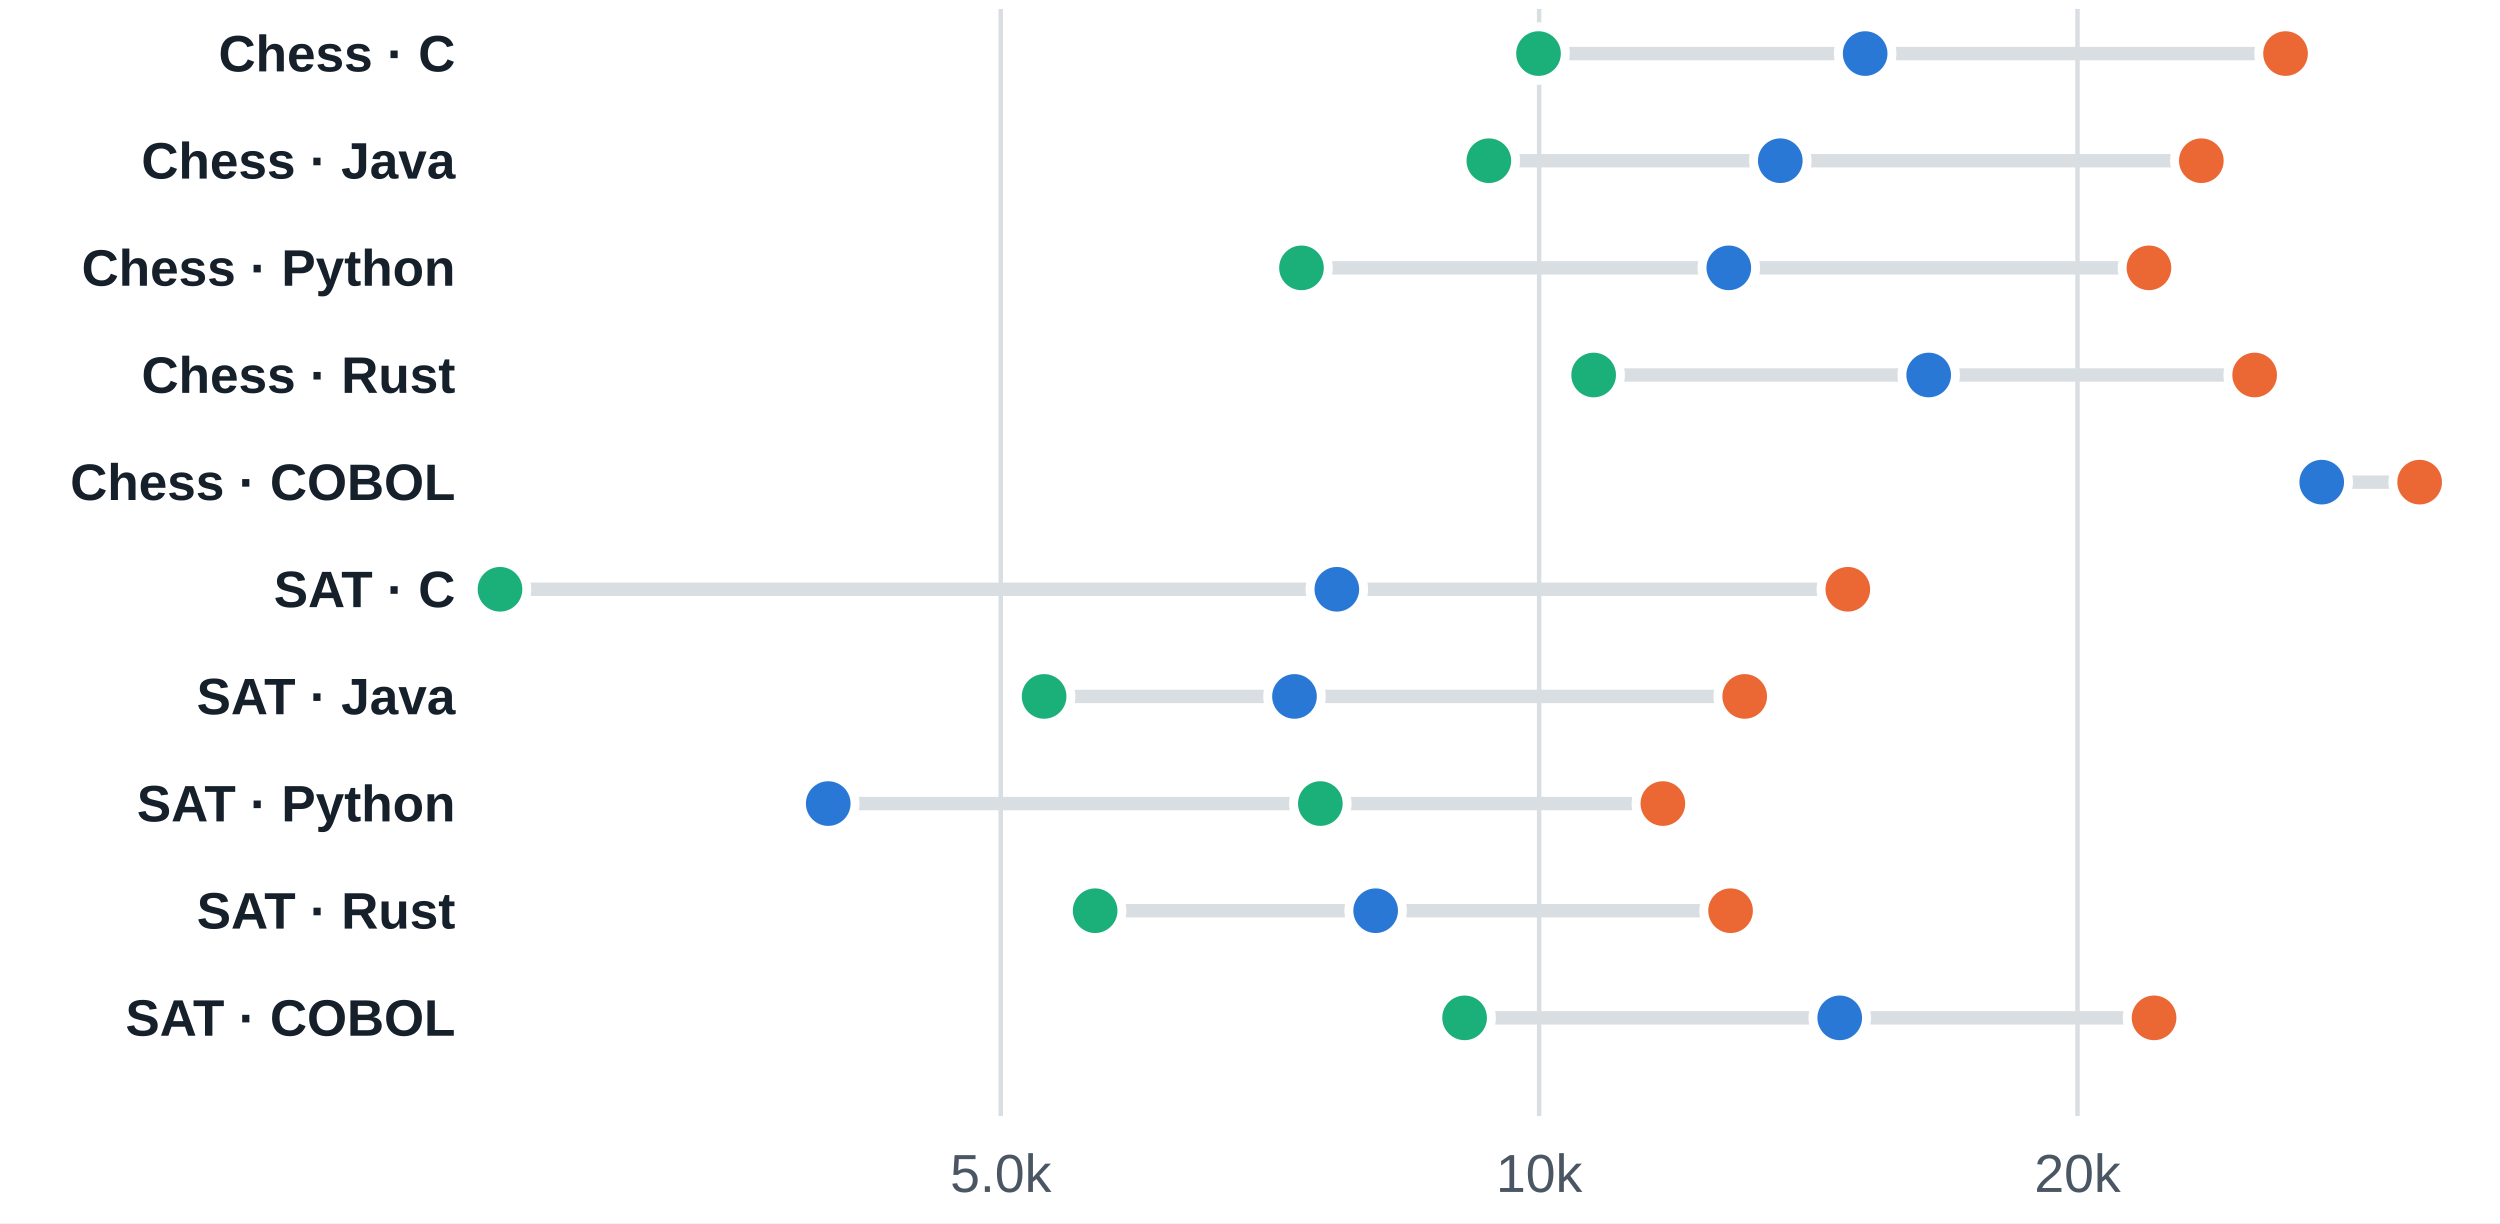
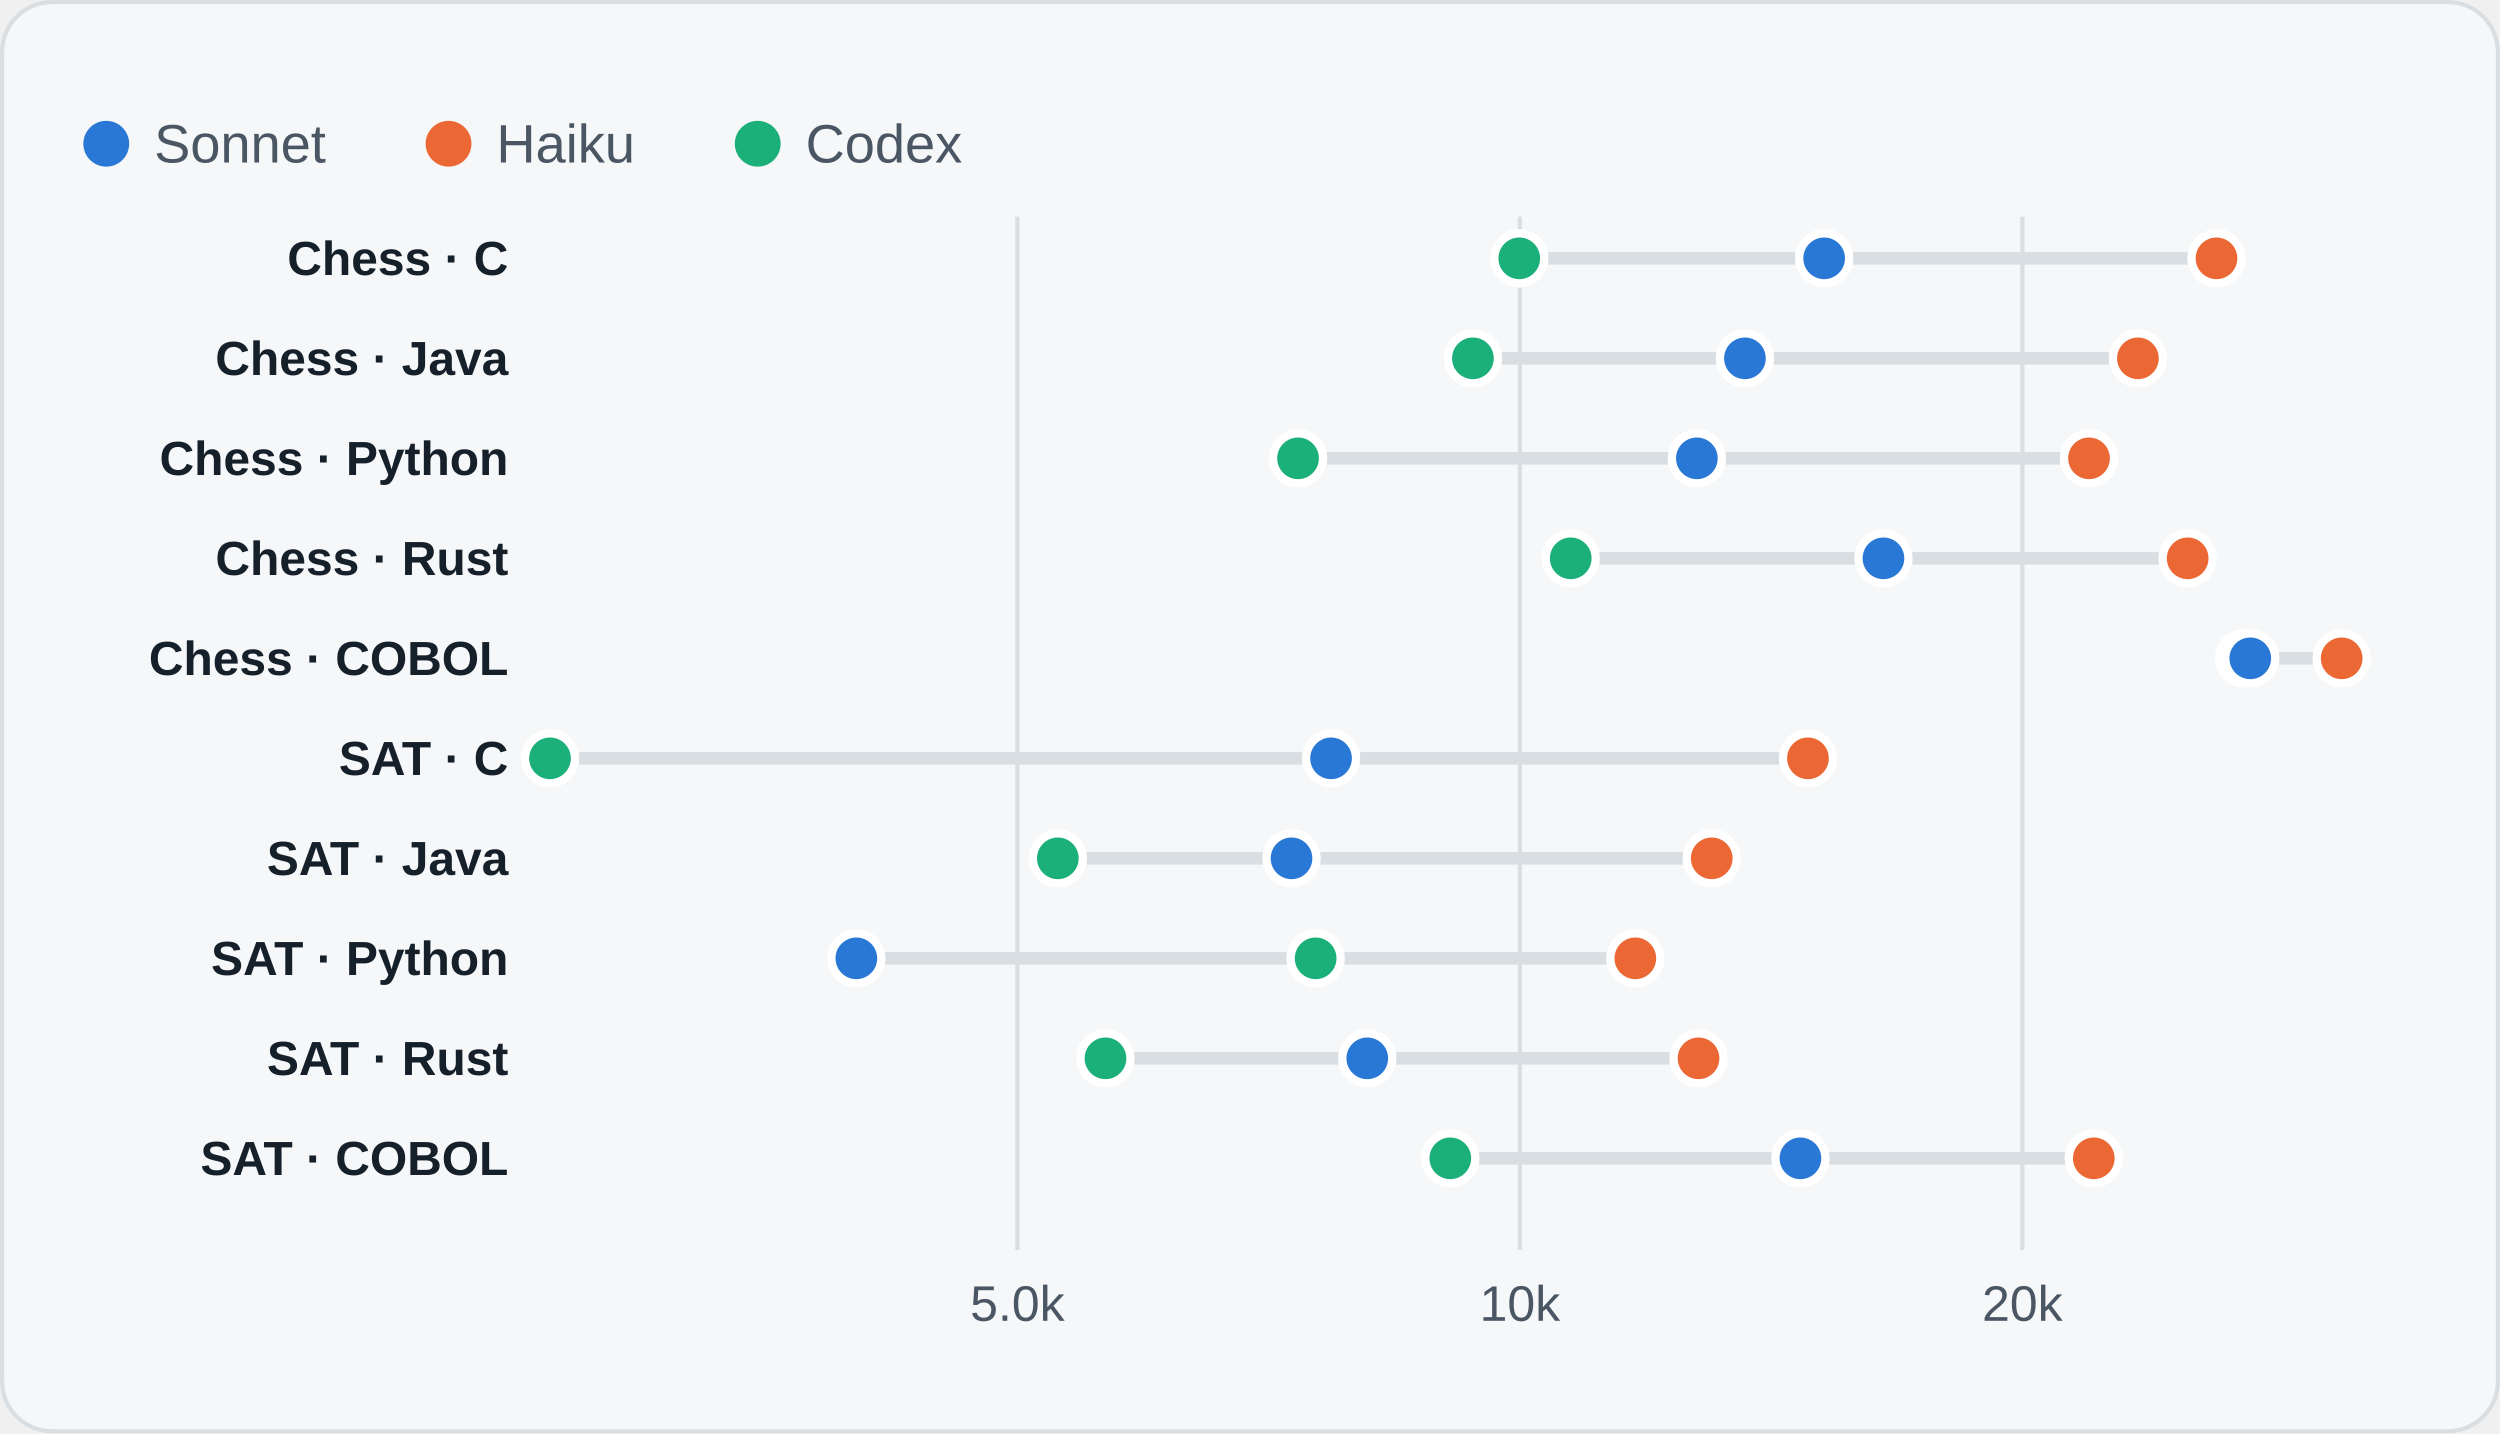
- <svg xmlns="http://www.w3.org/2000/svg" viewBox="0 0 560 274" width="560" height="274">
-   <rect x="0" y="0" width="560" height="274" fill="#ffffff" />
-   <line x1="224.172" x2="224.172" y1="2" y2="250" fill="rgb(0, 0, 0)" stroke="rgb(217, 222, 227)" stroke-width="1px" />
-   <text x="224.172" y="267" text-anchor="middle" fill="rgb(74, 86, 99)" font-family="Archivo, &quot;Helvetica Neue&quot;, Arial, sans-serif" font-size="12px" font-weight="400">5.0k</text>
-   <line x1="344.766" x2="344.766" y1="2" y2="250" fill="rgb(0, 0, 0)" stroke="rgb(217, 222, 227)" stroke-width="1px" />
-   <text x="344.766" y="267" text-anchor="middle" fill="rgb(74, 86, 99)" font-family="Archivo, &quot;Helvetica Neue&quot;, Arial, sans-serif" font-size="12px" font-weight="400">10k</text>
-   <line x1="465.36" x2="465.36" y1="2" y2="250" fill="rgb(0, 0, 0)" stroke="rgb(217, 222, 227)" stroke-width="1px" />
-   <text x="465.36" y="267" text-anchor="middle" fill="rgb(74, 86, 99)" font-family="Archivo, &quot;Helvetica Neue&quot;, Arial, sans-serif" font-size="12px" font-weight="400">20k</text>
-   <text x="102" y="16" text-anchor="end" fill="rgb(21, 32, 43)" font-family="Archivo, &quot;Helvetica Neue&quot;, Arial, sans-serif" font-size="11.5px" font-weight="600">Chess · C</text>
-   <line x1="344.627" x2="511.96" y1="12" y2="12" stroke="rgb(217, 222, 227)" stroke-width="3px" fill="rgb(0, 0, 0)" />
-   <circle cx="344.627" cy="12" r="6" fill="rgb(27, 175, 122)" stroke="rgb(255, 255, 255)" stroke-width="2px" />
-   <circle cx="417.796" cy="12" r="6" fill="rgb(42, 120, 214)" stroke="rgb(255, 255, 255)" stroke-width="2px" />
-   <circle cx="511.96" cy="12" r="6" fill="rgb(235, 104, 52)" stroke="rgb(255, 255, 255)" stroke-width="2px" />
-   <text x="102" y="40" text-anchor="end" fill="rgb(21, 32, 43)" font-family="Archivo, &quot;Helvetica Neue&quot;, Arial, sans-serif" font-size="11.5px" font-weight="600">Chess · Java</text>
-   <line x1="333.5" x2="493.099" y1="36" y2="36" stroke="rgb(217, 222, 227)" stroke-width="3px" fill="rgb(0, 0, 0)" />
-   <circle cx="333.5" cy="36" r="6" fill="rgb(27, 175, 122)" stroke="rgb(255, 255, 255)" stroke-width="2px" />
-   <circle cx="398.786" cy="36" r="6" fill="rgb(42, 120, 214)" stroke="rgb(255, 255, 255)" stroke-width="2px" />
-   <circle cx="493.099" cy="36" r="6" fill="rgb(235, 104, 52)" stroke="rgb(255, 255, 255)" stroke-width="2px" />
-   <text x="102" y="64" text-anchor="end" fill="rgb(21, 32, 43)" font-family="Archivo, &quot;Helvetica Neue&quot;, Arial, sans-serif" font-size="11.5px" font-weight="600">Chess · Python</text>
-   <line x1="291.531" x2="481.364" y1="60" y2="60" stroke="rgb(217, 222, 227)" stroke-width="3px" fill="rgb(0, 0, 0)" />
-   <circle cx="291.531" cy="60" r="6" fill="rgb(27, 175, 122)" stroke="rgb(255, 255, 255)" stroke-width="2px" />
-   <circle cx="387.252" cy="60" r="6" fill="rgb(42, 120, 214)" stroke="rgb(255, 255, 255)" stroke-width="2px" />
-   <circle cx="481.364" cy="60" r="6" fill="rgb(235, 104, 52)" stroke="rgb(255, 255, 255)" stroke-width="2px" />
-   <text x="102" y="88" text-anchor="end" fill="rgb(21, 32, 43)" font-family="Archivo, &quot;Helvetica Neue&quot;, Arial, sans-serif" font-size="11.5px" font-weight="600">Chess · Rust</text>
-   <line x1="356.976" x2="505.043" y1="84" y2="84" stroke="rgb(217, 222, 227)" stroke-width="3px" fill="rgb(0, 0, 0)" />
-   <circle cx="356.976" cy="84" r="6" fill="rgb(27, 175, 122)" stroke="rgb(255, 255, 255)" stroke-width="2px" />
-   <circle cx="432.028" cy="84" r="6" fill="rgb(42, 120, 214)" stroke="rgb(255, 255, 255)" stroke-width="2px" />
-   <circle cx="505.043" cy="84" r="6" fill="rgb(235, 104, 52)" stroke="rgb(255, 255, 255)" stroke-width="2px" />
-   <text x="102" y="112" text-anchor="end" fill="rgb(21, 32, 43)" font-family="Archivo, &quot;Helvetica Neue&quot;, Arial, sans-serif" font-size="11.5px" font-weight="600">Chess · COBOL</text>
-   <line x1="518.568" x2="542" y1="108" y2="108" stroke="rgb(217, 222, 227)" stroke-width="3px" fill="rgb(0, 0, 0)" />
-   <circle cx="518.568" cy="108" r="6" fill="rgb(27, 175, 122)" stroke="rgb(255, 255, 255)" stroke-width="2px" />
-   <circle cx="520.067" cy="108" r="6" fill="rgb(42, 120, 214)" stroke="rgb(255, 255, 255)" stroke-width="2px" />
-   <circle cx="542" cy="108" r="6" fill="rgb(235, 104, 52)" stroke="rgb(255, 255, 255)" stroke-width="2px" />
-   <text x="102" y="136" text-anchor="end" fill="rgb(21, 32, 43)" font-family="Archivo, &quot;Helvetica Neue&quot;, Arial, sans-serif" font-size="11.5px" font-weight="600">SAT · C</text>
-   <line x1="112" x2="413.911" y1="132" y2="132" stroke="rgb(217, 222, 227)" stroke-width="3px" fill="rgb(0, 0, 0)" />
-   <circle cx="112" cy="132" r="6" fill="rgb(27, 175, 122)" stroke="rgb(255, 255, 255)" stroke-width="2px" />
-   <circle cx="299.452" cy="132" r="6" fill="rgb(42, 120, 214)" stroke="rgb(255, 255, 255)" stroke-width="2px" />
-   <circle cx="413.911" cy="132" r="6" fill="rgb(235, 104, 52)" stroke="rgb(255, 255, 255)" stroke-width="2px" />
-   <text x="102" y="160" text-anchor="end" fill="rgb(21, 32, 43)" font-family="Archivo, &quot;Helvetica Neue&quot;, Arial, sans-serif" font-size="11.5px" font-weight="600">SAT · Java</text>
-   <line x1="233.882" x2="390.813" y1="156" y2="156" stroke="rgb(217, 222, 227)" stroke-width="3px" fill="rgb(0, 0, 0)" />
-   <circle cx="233.882" cy="156" r="6" fill="rgb(27, 175, 122)" stroke="rgb(255, 255, 255)" stroke-width="2px" />
-   <circle cx="289.965" cy="156" r="6" fill="rgb(42, 120, 214)" stroke="rgb(255, 255, 255)" stroke-width="2px" />
-   <circle cx="390.813" cy="156" r="6" fill="rgb(235, 104, 52)" stroke="rgb(255, 255, 255)" stroke-width="2px" />
-   <text x="102" y="184" text-anchor="end" fill="rgb(21, 32, 43)" font-family="Archivo, &quot;Helvetica Neue&quot;, Arial, sans-serif" font-size="11.5px" font-weight="600">SAT · Python</text>
-   <line x1="185.523" x2="372.482" y1="180" y2="180" stroke="rgb(217, 222, 227)" stroke-width="3px" fill="rgb(0, 0, 0)" />
-   <circle cx="295.756" cy="180" r="6" fill="rgb(27, 175, 122)" stroke="rgb(255, 255, 255)" stroke-width="2px" />
-   <circle cx="185.523" cy="180" r="6" fill="rgb(42, 120, 214)" stroke="rgb(255, 255, 255)" stroke-width="2px" />
-   <circle cx="372.482" cy="180" r="6" fill="rgb(235, 104, 52)" stroke="rgb(255, 255, 255)" stroke-width="2px" />
-   <text x="102" y="208" text-anchor="end" fill="rgb(21, 32, 43)" font-family="Archivo, &quot;Helvetica Neue&quot;, Arial, sans-serif" font-size="11.5px" font-weight="600">SAT · Rust</text>
-   <line x1="245.312" x2="387.647" y1="204" y2="204" stroke="rgb(217, 222, 227)" stroke-width="3px" fill="rgb(0, 0, 0)" />
-   <circle cx="245.312" cy="204" r="6" fill="rgb(27, 175, 122)" stroke="rgb(255, 255, 255)" stroke-width="2px" />
-   <circle cx="308.147" cy="204" r="6" fill="rgb(42, 120, 214)" stroke="rgb(255, 255, 255)" stroke-width="2px" />
-   <circle cx="387.647" cy="204" r="6" fill="rgb(235, 104, 52)" stroke="rgb(255, 255, 255)" stroke-width="2px" />
-   <text x="102" y="232" text-anchor="end" fill="rgb(21, 32, 43)" font-family="Archivo, &quot;Helvetica Neue&quot;, Arial, sans-serif" font-size="11.5px" font-weight="600">SAT · COBOL</text>
-   <line x1="328.071" x2="482.51" y1="228" y2="228" stroke="rgb(217, 222, 227)" stroke-width="3px" fill="rgb(0, 0, 0)" />
-   <circle cx="328.071" cy="228" r="6" fill="rgb(27, 175, 122)" stroke="rgb(255, 255, 255)" stroke-width="2px" />
-   <circle cx="412.101" cy="228" r="6" fill="rgb(42, 120, 214)" stroke="rgb(255, 255, 255)" stroke-width="2px" />
-   <circle cx="482.51" cy="228" r="6" fill="rgb(235, 104, 52)" stroke="rgb(255, 255, 255)" stroke-width="2px" />
+ <svg xmlns="http://www.w3.org/2000/svg" viewBox="-20 -50 600 344" width="600" height="344">
+   <style>@media (prefers-color-scheme: dark) { .d0 { fill:rgb(20, 24, 28);stroke:rgb(45, 52, 60) } .d1 { stroke:rgb(45, 52, 60) } .d2 { fill:rgb(180, 190, 200) } .d3 { fill:rgb(233, 237, 241) } .d4 { fill:rgb(25, 158, 112);stroke:rgb(27, 32, 38) } .d5 { fill:rgb(57, 135, 229);stroke:rgb(27, 32, 38) } .d6 { fill:rgb(217, 89, 38);stroke:rgb(27, 32, 38) } .d7 { fill:rgb(57, 135, 229) } .d8 { fill:rgb(217, 89, 38) } .d9 { fill:rgb(25, 158, 112) } }</style>
+   <rect x="-19.5" y="-49.5" width="599" height="343" rx="12" fill="rgb(246, 247, 248)" stroke="rgb(217, 222, 227)" stroke-width="1px" class="d0" />
+   <line x1="224.172" x2="224.172" y1="2" y2="250" fill="rgb(0, 0, 0)" stroke="rgb(217, 222, 227)" stroke-width="1px" class="d1" />
+   <text x="224.172" y="267" text-anchor="middle" fill="rgb(74, 86, 99)" font-family="Archivo, &quot;Helvetica Neue&quot;, Arial, sans-serif" font-size="12px" font-weight="400" class="d2">5.0k</text>
+   <line x1="344.766" x2="344.766" y1="2" y2="250" fill="rgb(0, 0, 0)" stroke="rgb(217, 222, 227)" stroke-width="1px" class="d1" />
+   <text x="344.766" y="267" text-anchor="middle" fill="rgb(74, 86, 99)" font-family="Archivo, &quot;Helvetica Neue&quot;, Arial, sans-serif" font-size="12px" font-weight="400" class="d2">10k</text>
+   <line x1="465.36" x2="465.36" y1="2" y2="250" fill="rgb(0, 0, 0)" stroke="rgb(217, 222, 227)" stroke-width="1px" class="d1" />
+   <text x="465.36" y="267" text-anchor="middle" fill="rgb(74, 86, 99)" font-family="Archivo, &quot;Helvetica Neue&quot;, Arial, sans-serif" font-size="12px" font-weight="400" class="d2">20k</text>
+   <text x="102" y="16" text-anchor="end" fill="rgb(21, 32, 43)" font-family="Archivo, &quot;Helvetica Neue&quot;, Arial, sans-serif" font-size="11.5px" font-weight="600" class="d3">Chess · C</text>
+   <line x1="344.627" x2="511.96" y1="12" y2="12" stroke="rgb(217, 222, 227)" stroke-width="3px" fill="rgb(0, 0, 0)" class="d1" />
+   <circle cx="344.627" cy="12" r="6" fill="rgb(27, 175, 122)" stroke="rgb(255, 255, 255)" stroke-width="2px" class="d4" />
+   <circle cx="417.796" cy="12" r="6" fill="rgb(42, 120, 214)" stroke="rgb(255, 255, 255)" stroke-width="2px" class="d5" />
+   <circle cx="511.96" cy="12" r="6" fill="rgb(235, 104, 52)" stroke="rgb(255, 255, 255)" stroke-width="2px" class="d6" />
+   <text x="102" y="40" text-anchor="end" fill="rgb(21, 32, 43)" font-family="Archivo, &quot;Helvetica Neue&quot;, Arial, sans-serif" font-size="11.5px" font-weight="600" class="d3">Chess · Java</text>
+   <line x1="333.5" x2="493.099" y1="36" y2="36" stroke="rgb(217, 222, 227)" stroke-width="3px" fill="rgb(0, 0, 0)" class="d1" />
+   <circle cx="333.5" cy="36" r="6" fill="rgb(27, 175, 122)" stroke="rgb(255, 255, 255)" stroke-width="2px" class="d4" />
+   <circle cx="398.786" cy="36" r="6" fill="rgb(42, 120, 214)" stroke="rgb(255, 255, 255)" stroke-width="2px" class="d5" />
+   <circle cx="493.099" cy="36" r="6" fill="rgb(235, 104, 52)" stroke="rgb(255, 255, 255)" stroke-width="2px" class="d6" />
+   <text x="102" y="64" text-anchor="end" fill="rgb(21, 32, 43)" font-family="Archivo, &quot;Helvetica Neue&quot;, Arial, sans-serif" font-size="11.5px" font-weight="600" class="d3">Chess · Python</text>
+   <line x1="291.531" x2="481.364" y1="60" y2="60" stroke="rgb(217, 222, 227)" stroke-width="3px" fill="rgb(0, 0, 0)" class="d1" />
+   <circle cx="291.531" cy="60" r="6" fill="rgb(27, 175, 122)" stroke="rgb(255, 255, 255)" stroke-width="2px" class="d4" />
+   <circle cx="387.252" cy="60" r="6" fill="rgb(42, 120, 214)" stroke="rgb(255, 255, 255)" stroke-width="2px" class="d5" />
+   <circle cx="481.364" cy="60" r="6" fill="rgb(235, 104, 52)" stroke="rgb(255, 255, 255)" stroke-width="2px" class="d6" />
+   <text x="102" y="88" text-anchor="end" fill="rgb(21, 32, 43)" font-family="Archivo, &quot;Helvetica Neue&quot;, Arial, sans-serif" font-size="11.5px" font-weight="600" class="d3">Chess · Rust</text>
+   <line x1="356.976" x2="505.043" y1="84" y2="84" stroke="rgb(217, 222, 227)" stroke-width="3px" fill="rgb(0, 0, 0)" class="d1" />
+   <circle cx="356.976" cy="84" r="6" fill="rgb(27, 175, 122)" stroke="rgb(255, 255, 255)" stroke-width="2px" class="d4" />
+   <circle cx="432.028" cy="84" r="6" fill="rgb(42, 120, 214)" stroke="rgb(255, 255, 255)" stroke-width="2px" class="d5" />
+   <circle cx="505.043" cy="84" r="6" fill="rgb(235, 104, 52)" stroke="rgb(255, 255, 255)" stroke-width="2px" class="d6" />
+   <text x="102" y="112" text-anchor="end" fill="rgb(21, 32, 43)" font-family="Archivo, &quot;Helvetica Neue&quot;, Arial, sans-serif" font-size="11.5px" font-weight="600" class="d3">Chess · COBOL</text>
+   <line x1="518.568" x2="542" y1="108" y2="108" stroke="rgb(217, 222, 227)" stroke-width="3px" fill="rgb(0, 0, 0)" class="d1" />
+   <circle cx="518.568" cy="108" r="6" fill="rgb(27, 175, 122)" stroke="rgb(255, 255, 255)" stroke-width="2px" class="d4" />
+   <circle cx="520.067" cy="108" r="6" fill="rgb(42, 120, 214)" stroke="rgb(255, 255, 255)" stroke-width="2px" class="d5" />
+   <circle cx="542" cy="108" r="6" fill="rgb(235, 104, 52)" stroke="rgb(255, 255, 255)" stroke-width="2px" class="d6" />
+   <text x="102" y="136" text-anchor="end" fill="rgb(21, 32, 43)" font-family="Archivo, &quot;Helvetica Neue&quot;, Arial, sans-serif" font-size="11.5px" font-weight="600" class="d3">SAT · C</text>
+   <line x1="112" x2="413.911" y1="132" y2="132" stroke="rgb(217, 222, 227)" stroke-width="3px" fill="rgb(0, 0, 0)" class="d1" />
+   <circle cx="112" cy="132" r="6" fill="rgb(27, 175, 122)" stroke="rgb(255, 255, 255)" stroke-width="2px" class="d4" />
+   <circle cx="299.452" cy="132" r="6" fill="rgb(42, 120, 214)" stroke="rgb(255, 255, 255)" stroke-width="2px" class="d5" />
+   <circle cx="413.911" cy="132" r="6" fill="rgb(235, 104, 52)" stroke="rgb(255, 255, 255)" stroke-width="2px" class="d6" />
+   <text x="102" y="160" text-anchor="end" fill="rgb(21, 32, 43)" font-family="Archivo, &quot;Helvetica Neue&quot;, Arial, sans-serif" font-size="11.5px" font-weight="600" class="d3">SAT · Java</text>
+   <line x1="233.882" x2="390.813" y1="156" y2="156" stroke="rgb(217, 222, 227)" stroke-width="3px" fill="rgb(0, 0, 0)" class="d1" />
+   <circle cx="233.882" cy="156" r="6" fill="rgb(27, 175, 122)" stroke="rgb(255, 255, 255)" stroke-width="2px" class="d4" />
+   <circle cx="289.965" cy="156" r="6" fill="rgb(42, 120, 214)" stroke="rgb(255, 255, 255)" stroke-width="2px" class="d5" />
+   <circle cx="390.813" cy="156" r="6" fill="rgb(235, 104, 52)" stroke="rgb(255, 255, 255)" stroke-width="2px" class="d6" />
+   <text x="102" y="184" text-anchor="end" fill="rgb(21, 32, 43)" font-family="Archivo, &quot;Helvetica Neue&quot;, Arial, sans-serif" font-size="11.5px" font-weight="600" class="d3">SAT · Python</text>
+   <line x1="185.523" x2="372.482" y1="180" y2="180" stroke="rgb(217, 222, 227)" stroke-width="3px" fill="rgb(0, 0, 0)" class="d1" />
+   <circle cx="295.756" cy="180" r="6" fill="rgb(27, 175, 122)" stroke="rgb(255, 255, 255)" stroke-width="2px" class="d4" />
+   <circle cx="185.523" cy="180" r="6" fill="rgb(42, 120, 214)" stroke="rgb(255, 255, 255)" stroke-width="2px" class="d5" />
+   <circle cx="372.482" cy="180" r="6" fill="rgb(235, 104, 52)" stroke="rgb(255, 255, 255)" stroke-width="2px" class="d6" />
+   <text x="102" y="208" text-anchor="end" fill="rgb(21, 32, 43)" font-family="Archivo, &quot;Helvetica Neue&quot;, Arial, sans-serif" font-size="11.5px" font-weight="600" class="d3">SAT · Rust</text>
+   <line x1="245.312" x2="387.647" y1="204" y2="204" stroke="rgb(217, 222, 227)" stroke-width="3px" fill="rgb(0, 0, 0)" class="d1" />
+   <circle cx="245.312" cy="204" r="6" fill="rgb(27, 175, 122)" stroke="rgb(255, 255, 255)" stroke-width="2px" class="d4" />
+   <circle cx="308.147" cy="204" r="6" fill="rgb(42, 120, 214)" stroke="rgb(255, 255, 255)" stroke-width="2px" class="d5" />
+   <circle cx="387.647" cy="204" r="6" fill="rgb(235, 104, 52)" stroke="rgb(255, 255, 255)" stroke-width="2px" class="d6" />
+   <text x="102" y="232" text-anchor="end" fill="rgb(21, 32, 43)" font-family="Archivo, &quot;Helvetica Neue&quot;, Arial, sans-serif" font-size="11.5px" font-weight="600" class="d3">SAT · COBOL</text>
+   <line x1="328.071" x2="482.51" y1="228" y2="228" stroke="rgb(217, 222, 227)" stroke-width="3px" fill="rgb(0, 0, 0)" class="d1" />
+   <circle cx="328.071" cy="228" r="6" fill="rgb(27, 175, 122)" stroke="rgb(255, 255, 255)" stroke-width="2px" class="d4" />
+   <circle cx="412.101" cy="228" r="6" fill="rgb(42, 120, 214)" stroke="rgb(255, 255, 255)" stroke-width="2px" class="d5" />
+   <circle cx="482.51" cy="228" r="6" fill="rgb(235, 104, 52)" stroke="rgb(255, 255, 255)" stroke-width="2px" class="d6" />
+   <g transform="translate(0,-11) scale(1)" fill="rgb(0, 0, 0)">
+     <g transform="translate(0,0)" fill="rgb(0, 0, 0)">
+       <circle cx="5.5" cy="-4.5" r="5.5" fill="rgb(42, 120, 214)" class="d7" />
+       <text x="17" y="0" fill="rgb(74, 86, 99)" font-family="Archivo, &quot;Helvetica Neue&quot;, Arial, sans-serif" font-size="13px" font-weight="400" text-anchor="start" class="d2">Sonnet</text>
+     </g>
+     <g transform="translate(82.15066,0)" fill="rgb(0, 0, 0)">
+       <circle cx="5.5" cy="-4.5" r="5.5" fill="rgb(235, 104, 52)" class="d8" />
+       <text x="17" y="0" fill="rgb(74, 86, 99)" font-family="Archivo, &quot;Helvetica Neue&quot;, Arial, sans-serif" font-size="13px" font-weight="400" text-anchor="start" class="d2">Haiku</text>
+     </g>
+     <g transform="translate(156.3501,0)" fill="rgb(0, 0, 0)">
+       <circle cx="5.5" cy="-4.5" r="5.5" fill="rgb(27, 175, 122)" class="d9" />
+       <text x="17" y="0" fill="rgb(74, 86, 99)" font-family="Archivo, &quot;Helvetica Neue&quot;, Arial, sans-serif" font-size="13px" font-weight="400" text-anchor="start" class="d2">Codex</text>
+     </g>
+   </g>
</svg>
